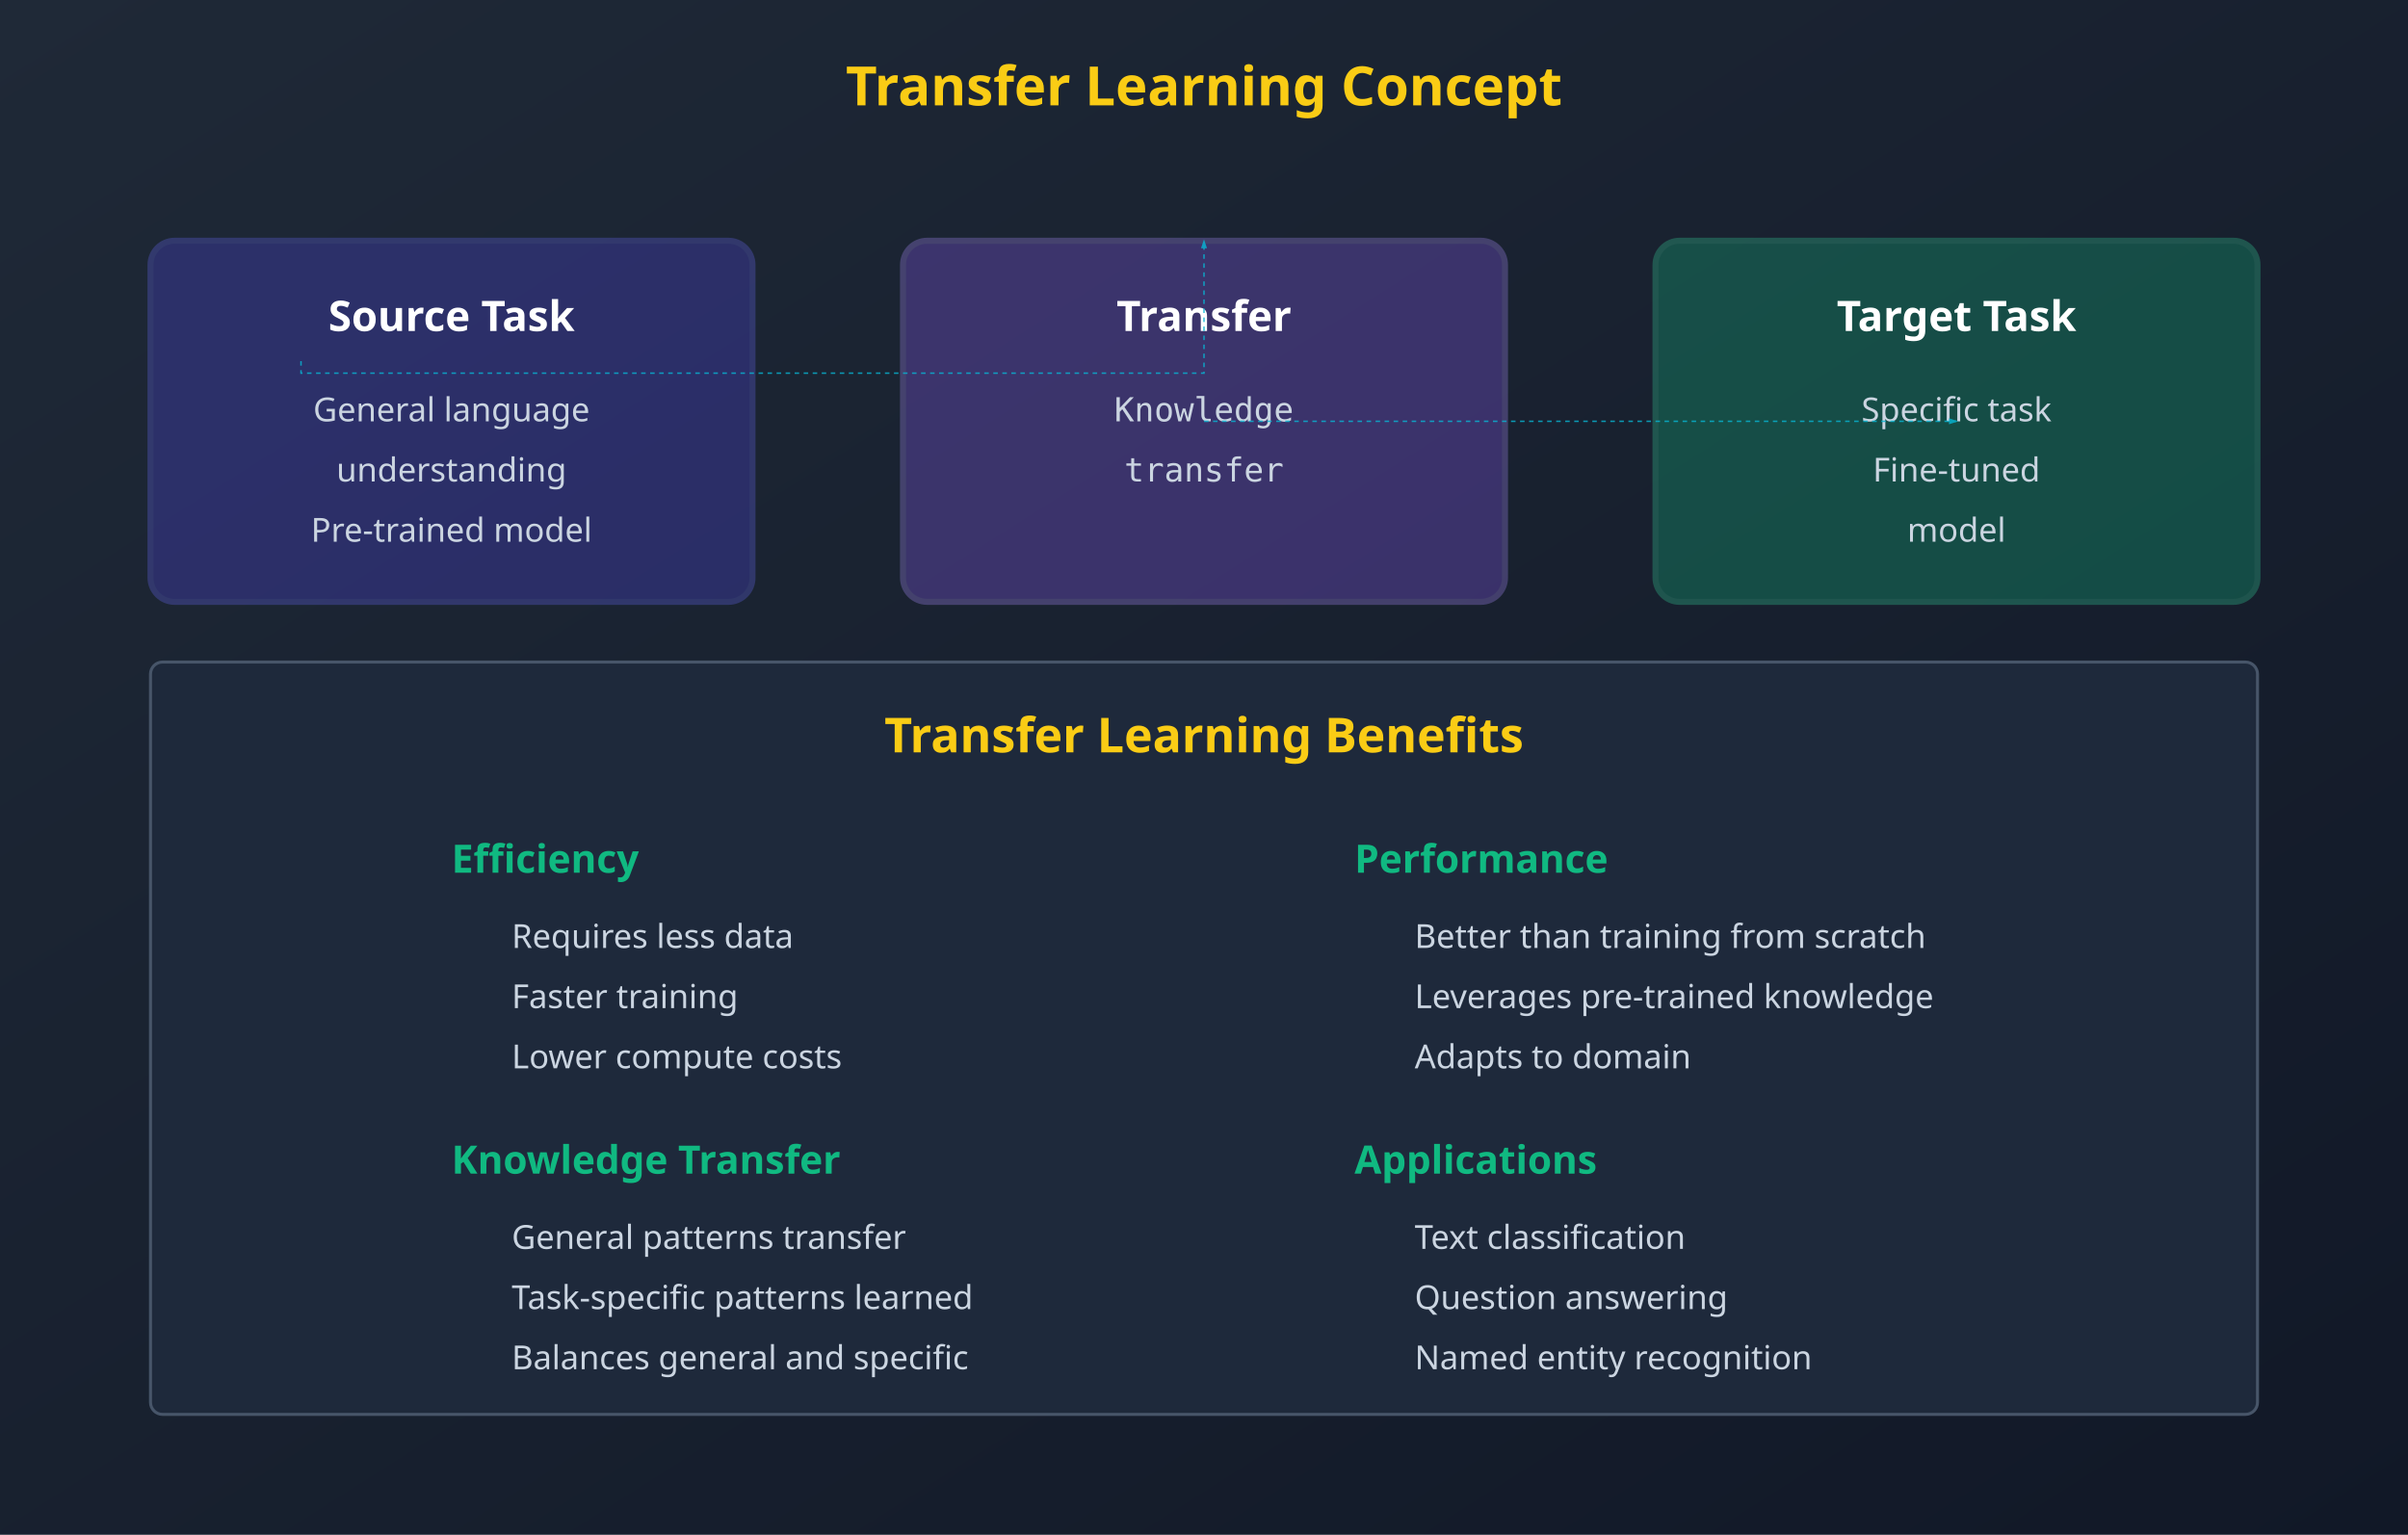
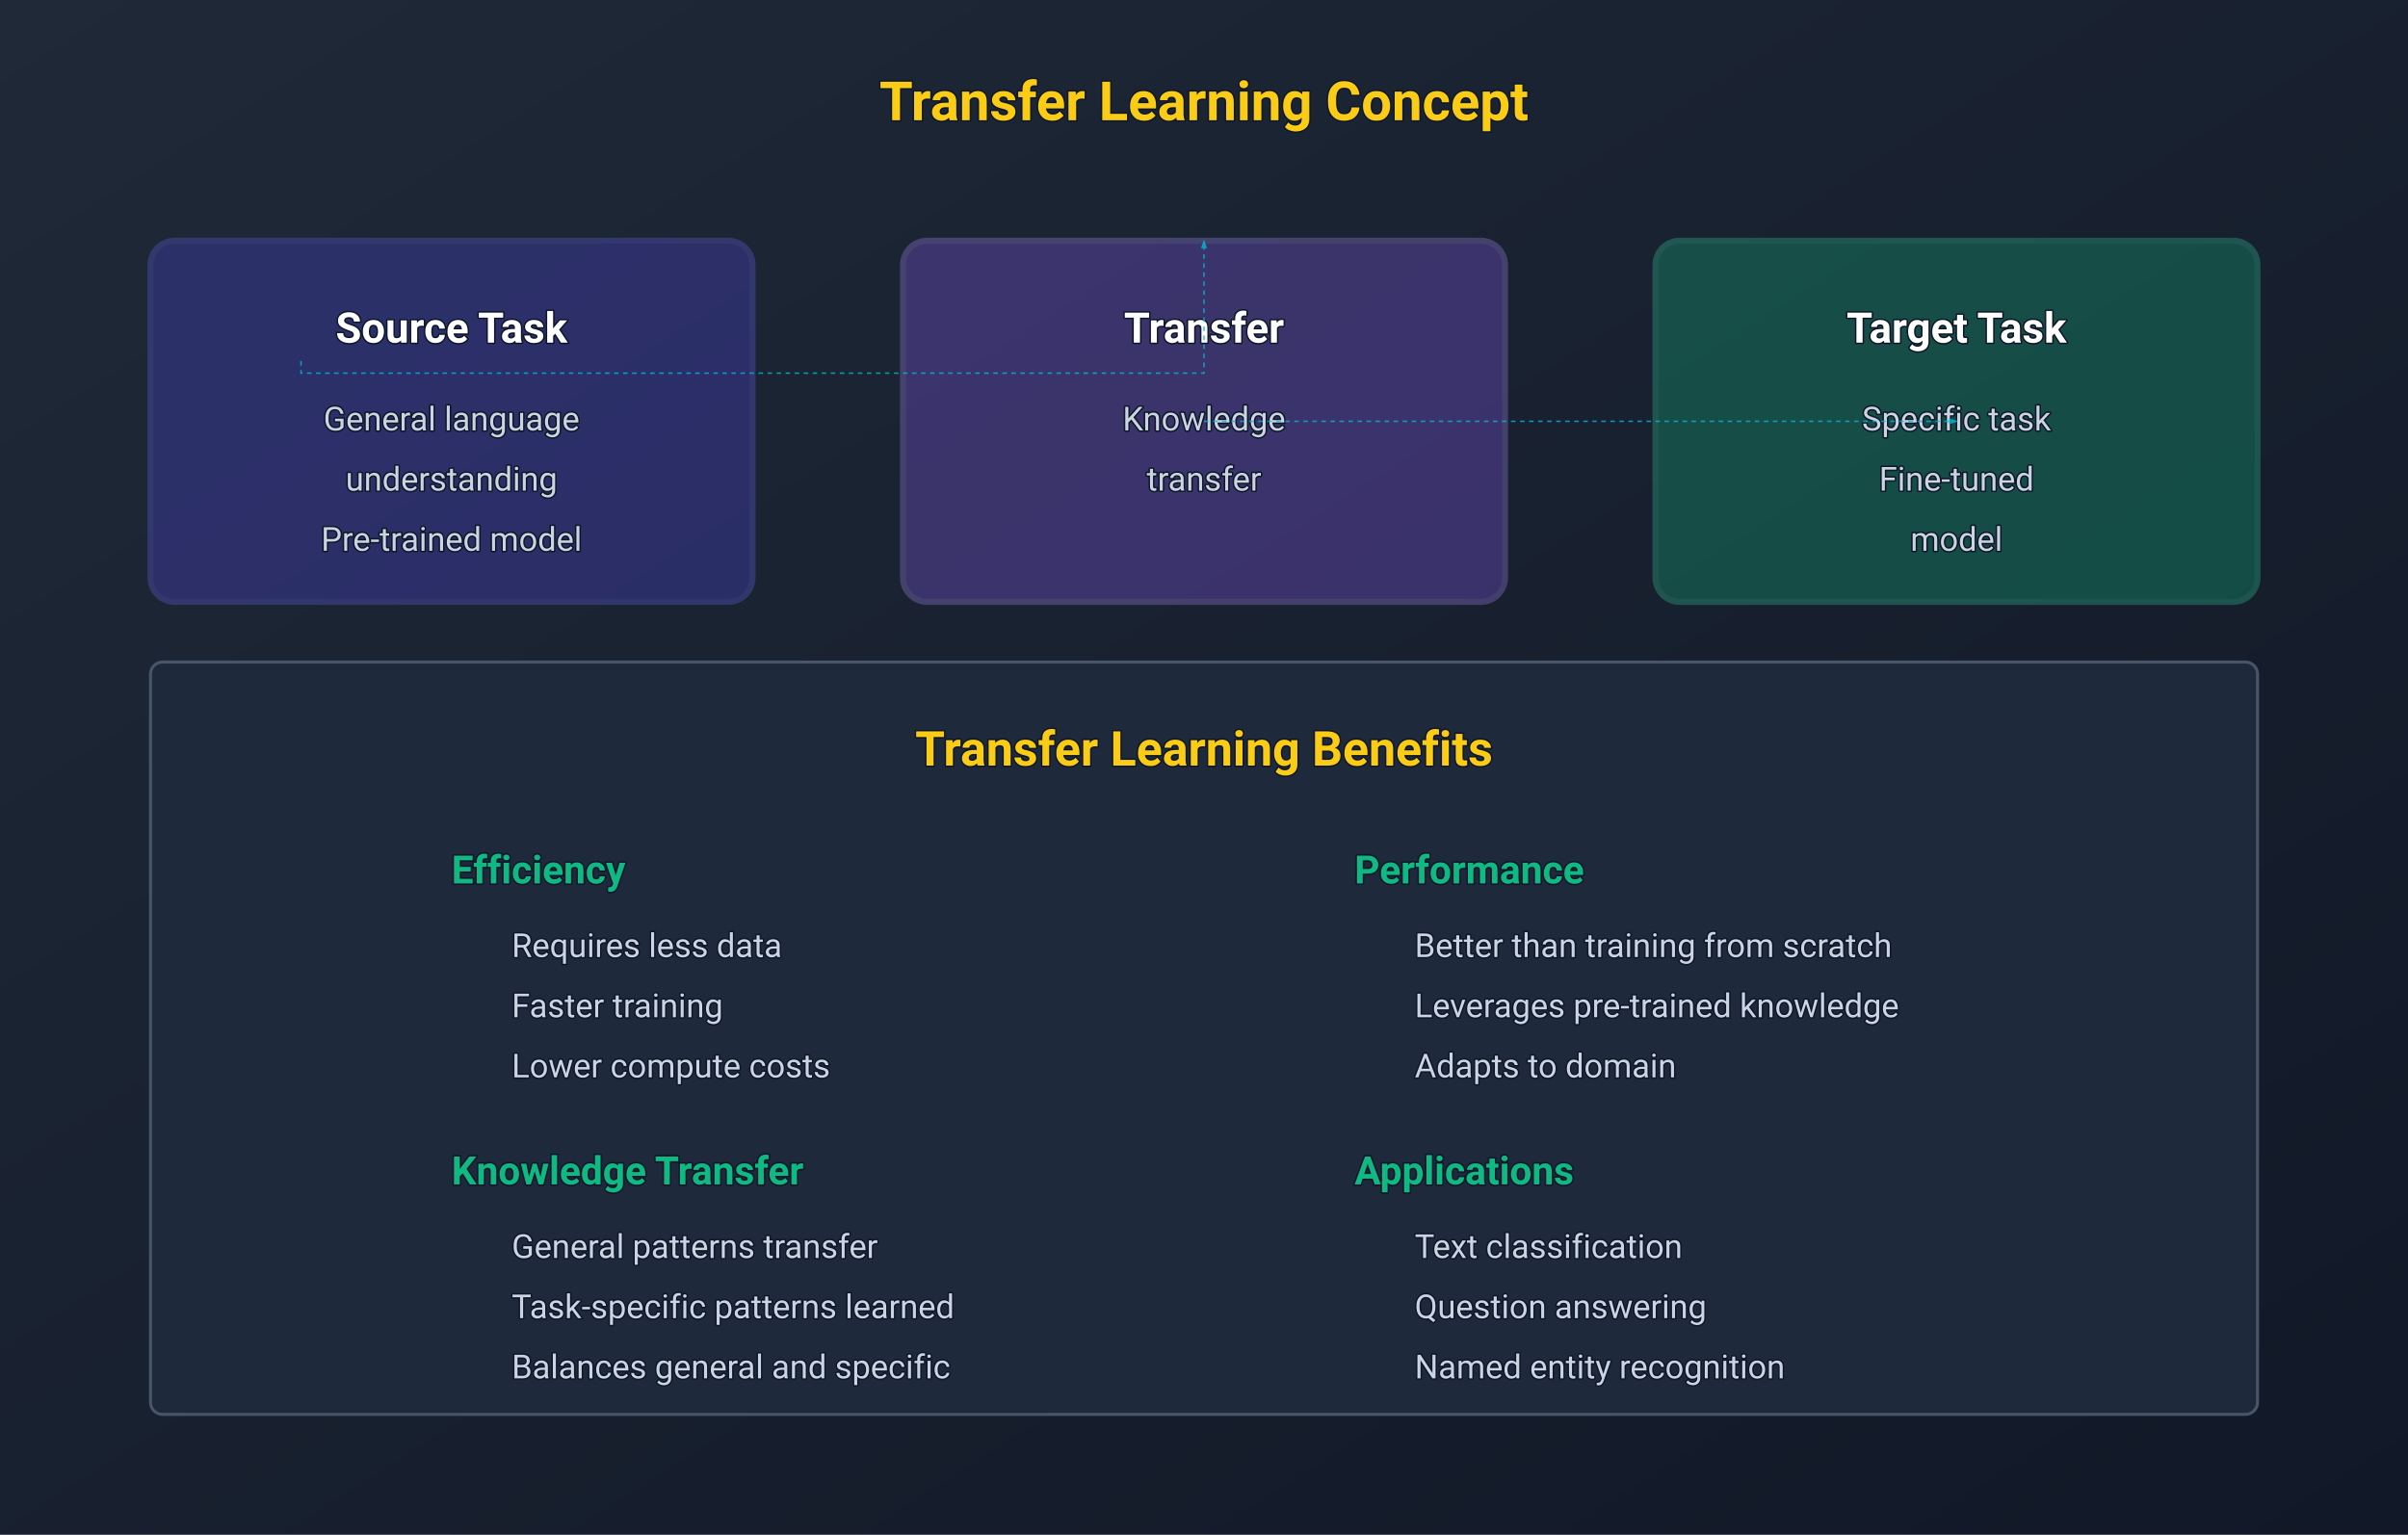
- <svg xmlns="http://www.w3.org/2000/svg" width="800" height="510" viewBox="0 0 800 510">
+ <svg xmlns="http://www.w3.org/2000/svg" width="800" height="510" viewBox="0 0 800 510" preserveAspectRatio="xMidYMid meet">
  <defs>
    <linearGradient id="bgGrad" x1="0%" y1="0%" x2="100%" y2="100%">
      <stop offset="0%" style="stop-color:#1f2937;stop-opacity:1" />
      <stop offset="100%" style="stop-color:#111827;stop-opacity:1" />
    </linearGradient>
    <marker id="arrowhead" markerWidth="6" markerHeight="6" refX="5" refY="2" orient="auto">
      <polygon points="0 0, 6 2, 0 4" fill="#06b6d4" />
    </marker>
    <clipPath id="clip-1765356398552-3">
      <rect x="0" y="0" width="700" height="250" rx="4" />
    </clipPath>
    <clipPath id="clip-1765356398552-2">
      <rect x="0" y="0" width="200" height="120" rx="8" />
    </clipPath>
    <clipPath id="clip-1765356398552-1">
      <rect x="0" y="0" width="200" height="120" rx="8" />
    </clipPath>
    <clipPath id="clip-1765356398552-0">
      <rect x="0" y="0" width="200" height="120" rx="8" />
    </clipPath>
  </defs>
  <rect width="800" height="510" fill="url(#bgGrad)" />
-   <text x="400" y="35" font-family="system-ui, sans-serif" font-size="18" font-weight="bold" fill="#facc15" text-anchor="middle">Transfer Learning Concept</text>
+   <text x="400" y="35" font-family="system-ui, -apple-system, BlinkMacSystemFont, 'Segoe UI', Roboto, sans-serif" font-size="18" font-weight="bold" fill="#facc15" text-anchor="middle" dominant-baseline="middle" stroke="#0f172a" stroke-width="1" paint-order="stroke fill" stroke-linejoin="round">Transfer Learning Concept</text>
  <g transform="translate(50, 80)">
    <rect x="0" y="0" width="200" height="120" fill="#4f46e5" opacity="0.3" rx="8" stroke="#6366f1" stroke-width="2" />
    <g clip-path="url(#clip-1765356398552-0)">
-       <text x="100" y="30" font-family="system-ui, sans-serif" font-size="14" font-weight="bold" fill="#fff" text-anchor="middle">Source Task</text>
-       <text x="100" y="60" font-family="system-ui, sans-serif" font-size="11" fill="#cbd5e1" text-anchor="middle">General language</text>
-       <text x="100" y="80" font-family="system-ui, sans-serif" font-size="11" fill="#cbd5e1" text-anchor="middle">understanding</text>
-       <text x="100" y="100" font-family="system-ui, sans-serif" font-size="11" fill="#cbd5e1" text-anchor="middle">Pre-trained model</text>
+       <text x="100" y="30" font-family="system-ui, -apple-system, BlinkMacSystemFont, 'Segoe UI', Roboto, sans-serif" font-size="14" font-weight="bold" fill="#fff" text-anchor="middle" dominant-baseline="middle" stroke="#0f172a" stroke-width="1" paint-order="stroke fill" stroke-linejoin="round">Source Task</text>
+       <text x="100" y="60" font-family="system-ui, -apple-system, BlinkMacSystemFont, 'Segoe UI', Roboto, sans-serif" font-size="11" fill="#cbd5e1" text-anchor="middle" dominant-baseline="middle" stroke="#0f172a" stroke-width="1" paint-order="stroke fill" stroke-linejoin="round">General language</text>
+       <text x="100" y="80" font-family="system-ui, -apple-system, BlinkMacSystemFont, 'Segoe UI', Roboto, sans-serif" font-size="11" fill="#cbd5e1" text-anchor="middle" dominant-baseline="middle" stroke="#0f172a" stroke-width="1" paint-order="stroke fill" stroke-linejoin="round">understanding</text>
+       <text x="100" y="100" font-family="system-ui, -apple-system, BlinkMacSystemFont, 'Segoe UI', Roboto, sans-serif" font-size="11" fill="#cbd5e1" text-anchor="middle" dominant-baseline="middle" stroke="#0f172a" stroke-width="1" paint-order="stroke fill" stroke-linejoin="round">Pre-trained model</text>
    </g>
  </g>
  <g transform="translate(300, 80)">
    <rect x="0" y="0" width="200" height="120" fill="#8b5cf6" opacity="0.3" rx="8" stroke="#a78bfa" stroke-width="2" />
    <g clip-path="url(#clip-1765356398552-1)">
-       <text x="100" y="30" font-family="system-ui, sans-serif" font-size="14" font-weight="bold" fill="#fff" text-anchor="middle">Transfer</text>
-       <text x="100" y="60" font-family="monospace" font-size="11" fill="#cbd5e1" text-anchor="middle">Knowledge</text>
-       <text x="100" y="80" font-family="monospace" font-size="11" fill="#cbd5e1" text-anchor="middle">transfer</text>
+       <text x="100" y="30" font-family="system-ui, -apple-system, BlinkMacSystemFont, 'Segoe UI', Roboto, sans-serif" font-size="14" font-weight="bold" fill="#fff" text-anchor="middle" dominant-baseline="middle" stroke="#0f172a" stroke-width="1" paint-order="stroke fill" stroke-linejoin="round">Transfer</text>
+       <text x="100" y="60" font-family="system-ui, -apple-system, BlinkMacSystemFont, 'Segoe UI', Roboto, sans-serif" font-size="11" fill="#cbd5e1" text-anchor="middle" dominant-baseline="middle" stroke="#0f172a" stroke-width="1" paint-order="stroke fill" stroke-linejoin="round">Knowledge</text>
+       <text x="100" y="80" font-family="system-ui, -apple-system, BlinkMacSystemFont, 'Segoe UI', Roboto, sans-serif" font-size="11" fill="#cbd5e1" text-anchor="middle" dominant-baseline="middle" stroke="#0f172a" stroke-width="1" paint-order="stroke fill" stroke-linejoin="round">transfer</text>
    </g>
  </g>
  <g transform="translate(550, 80)">
    <rect x="0" y="0" width="200" height="120" fill="#10b981" opacity="0.3" rx="8" stroke="#34d399" stroke-width="2" />
    <g clip-path="url(#clip-1765356398552-2)">
-       <text x="100" y="30" font-family="system-ui, sans-serif" font-size="14" font-weight="bold" fill="#fff" text-anchor="middle">Target Task</text>
-       <text x="100" y="60" font-family="system-ui, sans-serif" font-size="11" fill="#cbd5e1" text-anchor="middle">Specific task</text>
-       <text x="100" y="80" font-family="system-ui, sans-serif" font-size="11" fill="#cbd5e1" text-anchor="middle">Fine-tuned</text>
-       <text x="100" y="100" font-family="system-ui, sans-serif" font-size="11" fill="#cbd5e1" text-anchor="middle">model</text>
+       <text x="100" y="30" font-family="system-ui, -apple-system, BlinkMacSystemFont, 'Segoe UI', Roboto, sans-serif" font-size="14" font-weight="bold" fill="#fff" text-anchor="middle" dominant-baseline="middle" stroke="#0f172a" stroke-width="1" paint-order="stroke fill" stroke-linejoin="round">Target Task</text>
+       <text x="100" y="60" font-family="system-ui, -apple-system, BlinkMacSystemFont, 'Segoe UI', Roboto, sans-serif" font-size="11" fill="#cbd5e1" text-anchor="middle" dominant-baseline="middle" stroke="#0f172a" stroke-width="1" paint-order="stroke fill" stroke-linejoin="round">Specific task</text>
+       <text x="100" y="80" font-family="system-ui, -apple-system, BlinkMacSystemFont, 'Segoe UI', Roboto, sans-serif" font-size="11" fill="#cbd5e1" text-anchor="middle" dominant-baseline="middle" stroke="#0f172a" stroke-width="1" paint-order="stroke fill" stroke-linejoin="round">Fine-tuned</text>
+       <text x="100" y="100" font-family="system-ui, -apple-system, BlinkMacSystemFont, 'Segoe UI', Roboto, sans-serif" font-size="11" fill="#cbd5e1" text-anchor="middle" dominant-baseline="middle" stroke="#0f172a" stroke-width="1" paint-order="stroke fill" stroke-linejoin="round">model</text>
    </g>
  </g>
  <path d="M 100.0 120.0 L 100.0 124.0 L 400.0 124.0 L 400.0 80.0" fill="none" stroke="#06b6d4" stroke-width="0.5" marker-end="url(#arrowhead)" stroke-dasharray="1.5,1.5" opacity="0.8" />
  <path d="M 400.0 140.0 L 650.0 140.0" fill="none" stroke="#06b6d4" stroke-width="0.5" marker-end="url(#arrowhead)" stroke-dasharray="1.5,1.5" opacity="0.8" />
  <g transform="translate(50, 220)">
    <rect x="0" y="0" width="700" height="250" fill="#1e293b" rx="4" stroke="#475569" stroke-width="1" />
    <g clip-path="url(#clip-1765356398552-3)">
-       <text x="350" y="30" font-family="system-ui, sans-serif" font-size="16" font-weight="bold" fill="#facc15" text-anchor="middle">Transfer Learning Benefits</text>
-       <text x="100" y="70" font-family="system-ui, sans-serif" font-size="13" font-weight="bold" fill="#10b981">Efficiency</text>
-       <text x="120" y="95" font-family="system-ui, sans-serif" font-size="11" fill="#cbd5e1">Requires less data</text>
-       <text x="120" y="115" font-family="system-ui, sans-serif" font-size="11" fill="#cbd5e1">Faster training</text>
-       <text x="120" y="135" font-family="system-ui, sans-serif" font-size="11" fill="#cbd5e1">Lower compute costs</text>
-       <text x="400" y="70" font-family="system-ui, sans-serif" font-size="13" font-weight="bold" fill="#10b981">Performance</text>
-       <text x="420" y="95" font-family="system-ui, sans-serif" font-size="11" fill="#cbd5e1">Better than training from scratch</text>
-       <text x="420" y="115" font-family="system-ui, sans-serif" font-size="11" fill="#cbd5e1">Leverages pre-trained knowledge</text>
-       <text x="420" y="135" font-family="system-ui, sans-serif" font-size="11" fill="#cbd5e1">Adapts to domain</text>
-       <text x="100" y="170" font-family="system-ui, sans-serif" font-size="13" font-weight="bold" fill="#10b981">Knowledge Transfer</text>
-       <text x="120" y="195" font-family="system-ui, sans-serif" font-size="11" fill="#cbd5e1">General patterns transfer</text>
-       <text x="120" y="215" font-family="system-ui, sans-serif" font-size="11" fill="#cbd5e1">Task-specific patterns learned</text>
-       <text x="120" y="235" font-family="system-ui, sans-serif" font-size="11" fill="#cbd5e1">Balances general and specific</text>
-       <text x="400" y="170" font-family="system-ui, sans-serif" font-size="13" font-weight="bold" fill="#10b981">Applications</text>
-       <text x="420" y="195" font-family="system-ui, sans-serif" font-size="11" fill="#cbd5e1">Text classification</text>
-       <text x="420" y="215" font-family="system-ui, sans-serif" font-size="11" fill="#cbd5e1">Question answering</text>
-       <text x="420" y="235" font-family="system-ui, sans-serif" font-size="11" fill="#cbd5e1">Named entity recognition</text>
+       <text x="350" y="30" font-family="system-ui, -apple-system, BlinkMacSystemFont, 'Segoe UI', Roboto, sans-serif" font-size="16" font-weight="bold" fill="#facc15" text-anchor="middle" dominant-baseline="middle" stroke="#0f172a" stroke-width="1" paint-order="stroke fill" stroke-linejoin="round">Transfer Learning Benefits</text>
+       <text x="100" y="70" font-family="system-ui, -apple-system, BlinkMacSystemFont, 'Segoe UI', Roboto, sans-serif" font-size="13" font-weight="bold" fill="#10b981" dominant-baseline="middle" stroke="#0f172a" stroke-width="1" paint-order="stroke fill" stroke-linejoin="round">Efficiency</text>
+       <text x="120" y="95" font-family="system-ui, -apple-system, BlinkMacSystemFont, 'Segoe UI', Roboto, sans-serif" font-size="11" fill="#cbd5e1" dominant-baseline="middle" stroke="#0f172a" stroke-width="1" paint-order="stroke fill" stroke-linejoin="round">Requires less data</text>
+       <text x="120" y="115" font-family="system-ui, -apple-system, BlinkMacSystemFont, 'Segoe UI', Roboto, sans-serif" font-size="11" fill="#cbd5e1" dominant-baseline="middle" stroke="#0f172a" stroke-width="1" paint-order="stroke fill" stroke-linejoin="round">Faster training</text>
+       <text x="120" y="135" font-family="system-ui, -apple-system, BlinkMacSystemFont, 'Segoe UI', Roboto, sans-serif" font-size="11" fill="#cbd5e1" dominant-baseline="middle" stroke="#0f172a" stroke-width="1" paint-order="stroke fill" stroke-linejoin="round">Lower compute costs</text>
+       <text x="400" y="70" font-family="system-ui, -apple-system, BlinkMacSystemFont, 'Segoe UI', Roboto, sans-serif" font-size="13" font-weight="bold" fill="#10b981" dominant-baseline="middle" stroke="#0f172a" stroke-width="1" paint-order="stroke fill" stroke-linejoin="round">Performance</text>
+       <text x="420" y="95" font-family="system-ui, -apple-system, BlinkMacSystemFont, 'Segoe UI', Roboto, sans-serif" font-size="11" fill="#cbd5e1" dominant-baseline="middle" stroke="#0f172a" stroke-width="1" paint-order="stroke fill" stroke-linejoin="round">Better than training from scratch</text>
+       <text x="420" y="115" font-family="system-ui, -apple-system, BlinkMacSystemFont, 'Segoe UI', Roboto, sans-serif" font-size="11" fill="#cbd5e1" dominant-baseline="middle" stroke="#0f172a" stroke-width="1" paint-order="stroke fill" stroke-linejoin="round">Leverages pre-trained knowledge</text>
+       <text x="420" y="135" font-family="system-ui, -apple-system, BlinkMacSystemFont, 'Segoe UI', Roboto, sans-serif" font-size="11" fill="#cbd5e1" dominant-baseline="middle" stroke="#0f172a" stroke-width="1" paint-order="stroke fill" stroke-linejoin="round">Adapts to domain</text>
+       <text x="100" y="170" font-family="system-ui, -apple-system, BlinkMacSystemFont, 'Segoe UI', Roboto, sans-serif" font-size="13" font-weight="bold" fill="#10b981" dominant-baseline="middle" stroke="#0f172a" stroke-width="1" paint-order="stroke fill" stroke-linejoin="round">Knowledge Transfer</text>
+       <text x="120" y="195" font-family="system-ui, -apple-system, BlinkMacSystemFont, 'Segoe UI', Roboto, sans-serif" font-size="11" fill="#cbd5e1" dominant-baseline="middle" stroke="#0f172a" stroke-width="1" paint-order="stroke fill" stroke-linejoin="round">General patterns transfer</text>
+       <text x="120" y="215" font-family="system-ui, -apple-system, BlinkMacSystemFont, 'Segoe UI', Roboto, sans-serif" font-size="11" fill="#cbd5e1" dominant-baseline="middle" stroke="#0f172a" stroke-width="1" paint-order="stroke fill" stroke-linejoin="round">Task-specific patterns learned</text>
+       <text x="120" y="235" font-family="system-ui, -apple-system, BlinkMacSystemFont, 'Segoe UI', Roboto, sans-serif" font-size="11" fill="#cbd5e1" dominant-baseline="middle" stroke="#0f172a" stroke-width="1" paint-order="stroke fill" stroke-linejoin="round">Balances general and specific</text>
+       <text x="400" y="170" font-family="system-ui, -apple-system, BlinkMacSystemFont, 'Segoe UI', Roboto, sans-serif" font-size="13" font-weight="bold" fill="#10b981" dominant-baseline="middle" stroke="#0f172a" stroke-width="1" paint-order="stroke fill" stroke-linejoin="round">Applications</text>
+       <text x="420" y="195" font-family="system-ui, -apple-system, BlinkMacSystemFont, 'Segoe UI', Roboto, sans-serif" font-size="11" fill="#cbd5e1" dominant-baseline="middle" stroke="#0f172a" stroke-width="1" paint-order="stroke fill" stroke-linejoin="round">Text classification</text>
+       <text x="420" y="215" font-family="system-ui, -apple-system, BlinkMacSystemFont, 'Segoe UI', Roboto, sans-serif" font-size="11" fill="#cbd5e1" dominant-baseline="middle" stroke="#0f172a" stroke-width="1" paint-order="stroke fill" stroke-linejoin="round">Question answering</text>
+       <text x="420" y="235" font-family="system-ui, -apple-system, BlinkMacSystemFont, 'Segoe UI', Roboto, sans-serif" font-size="11" fill="#cbd5e1" dominant-baseline="middle" stroke="#0f172a" stroke-width="1" paint-order="stroke fill" stroke-linejoin="round">Named entity recognition</text>
    </g>
  </g>
</svg>
